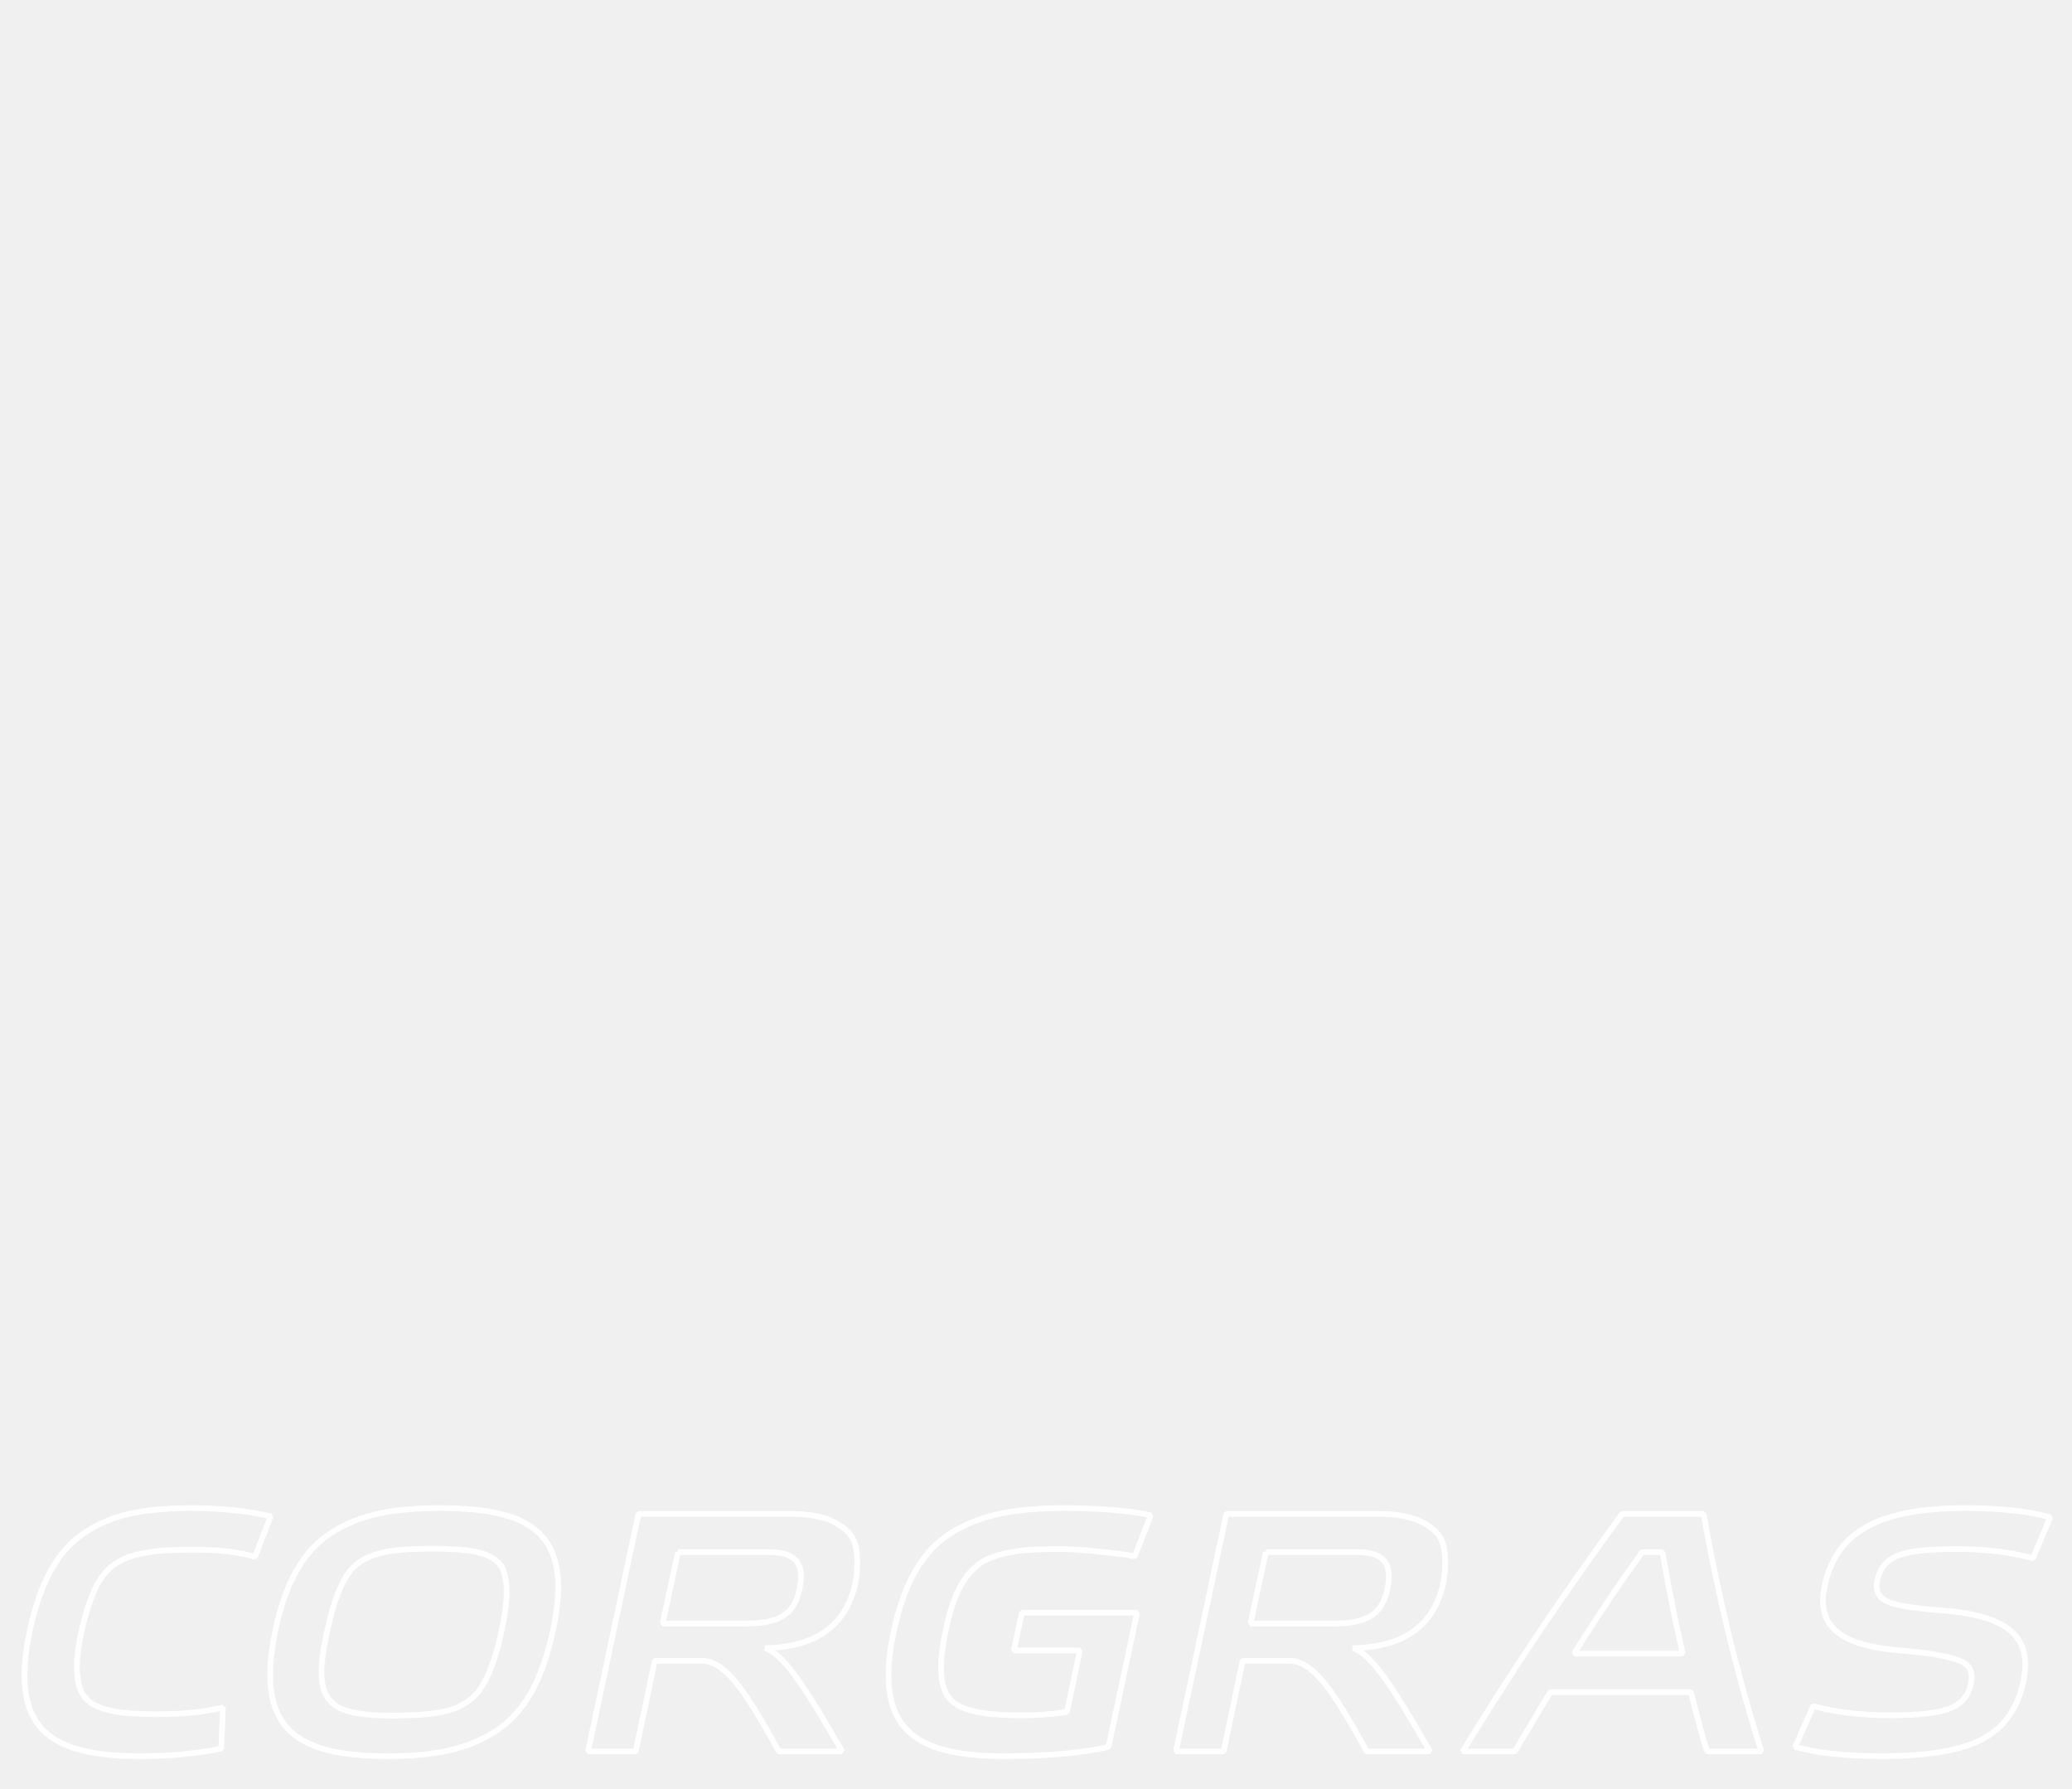
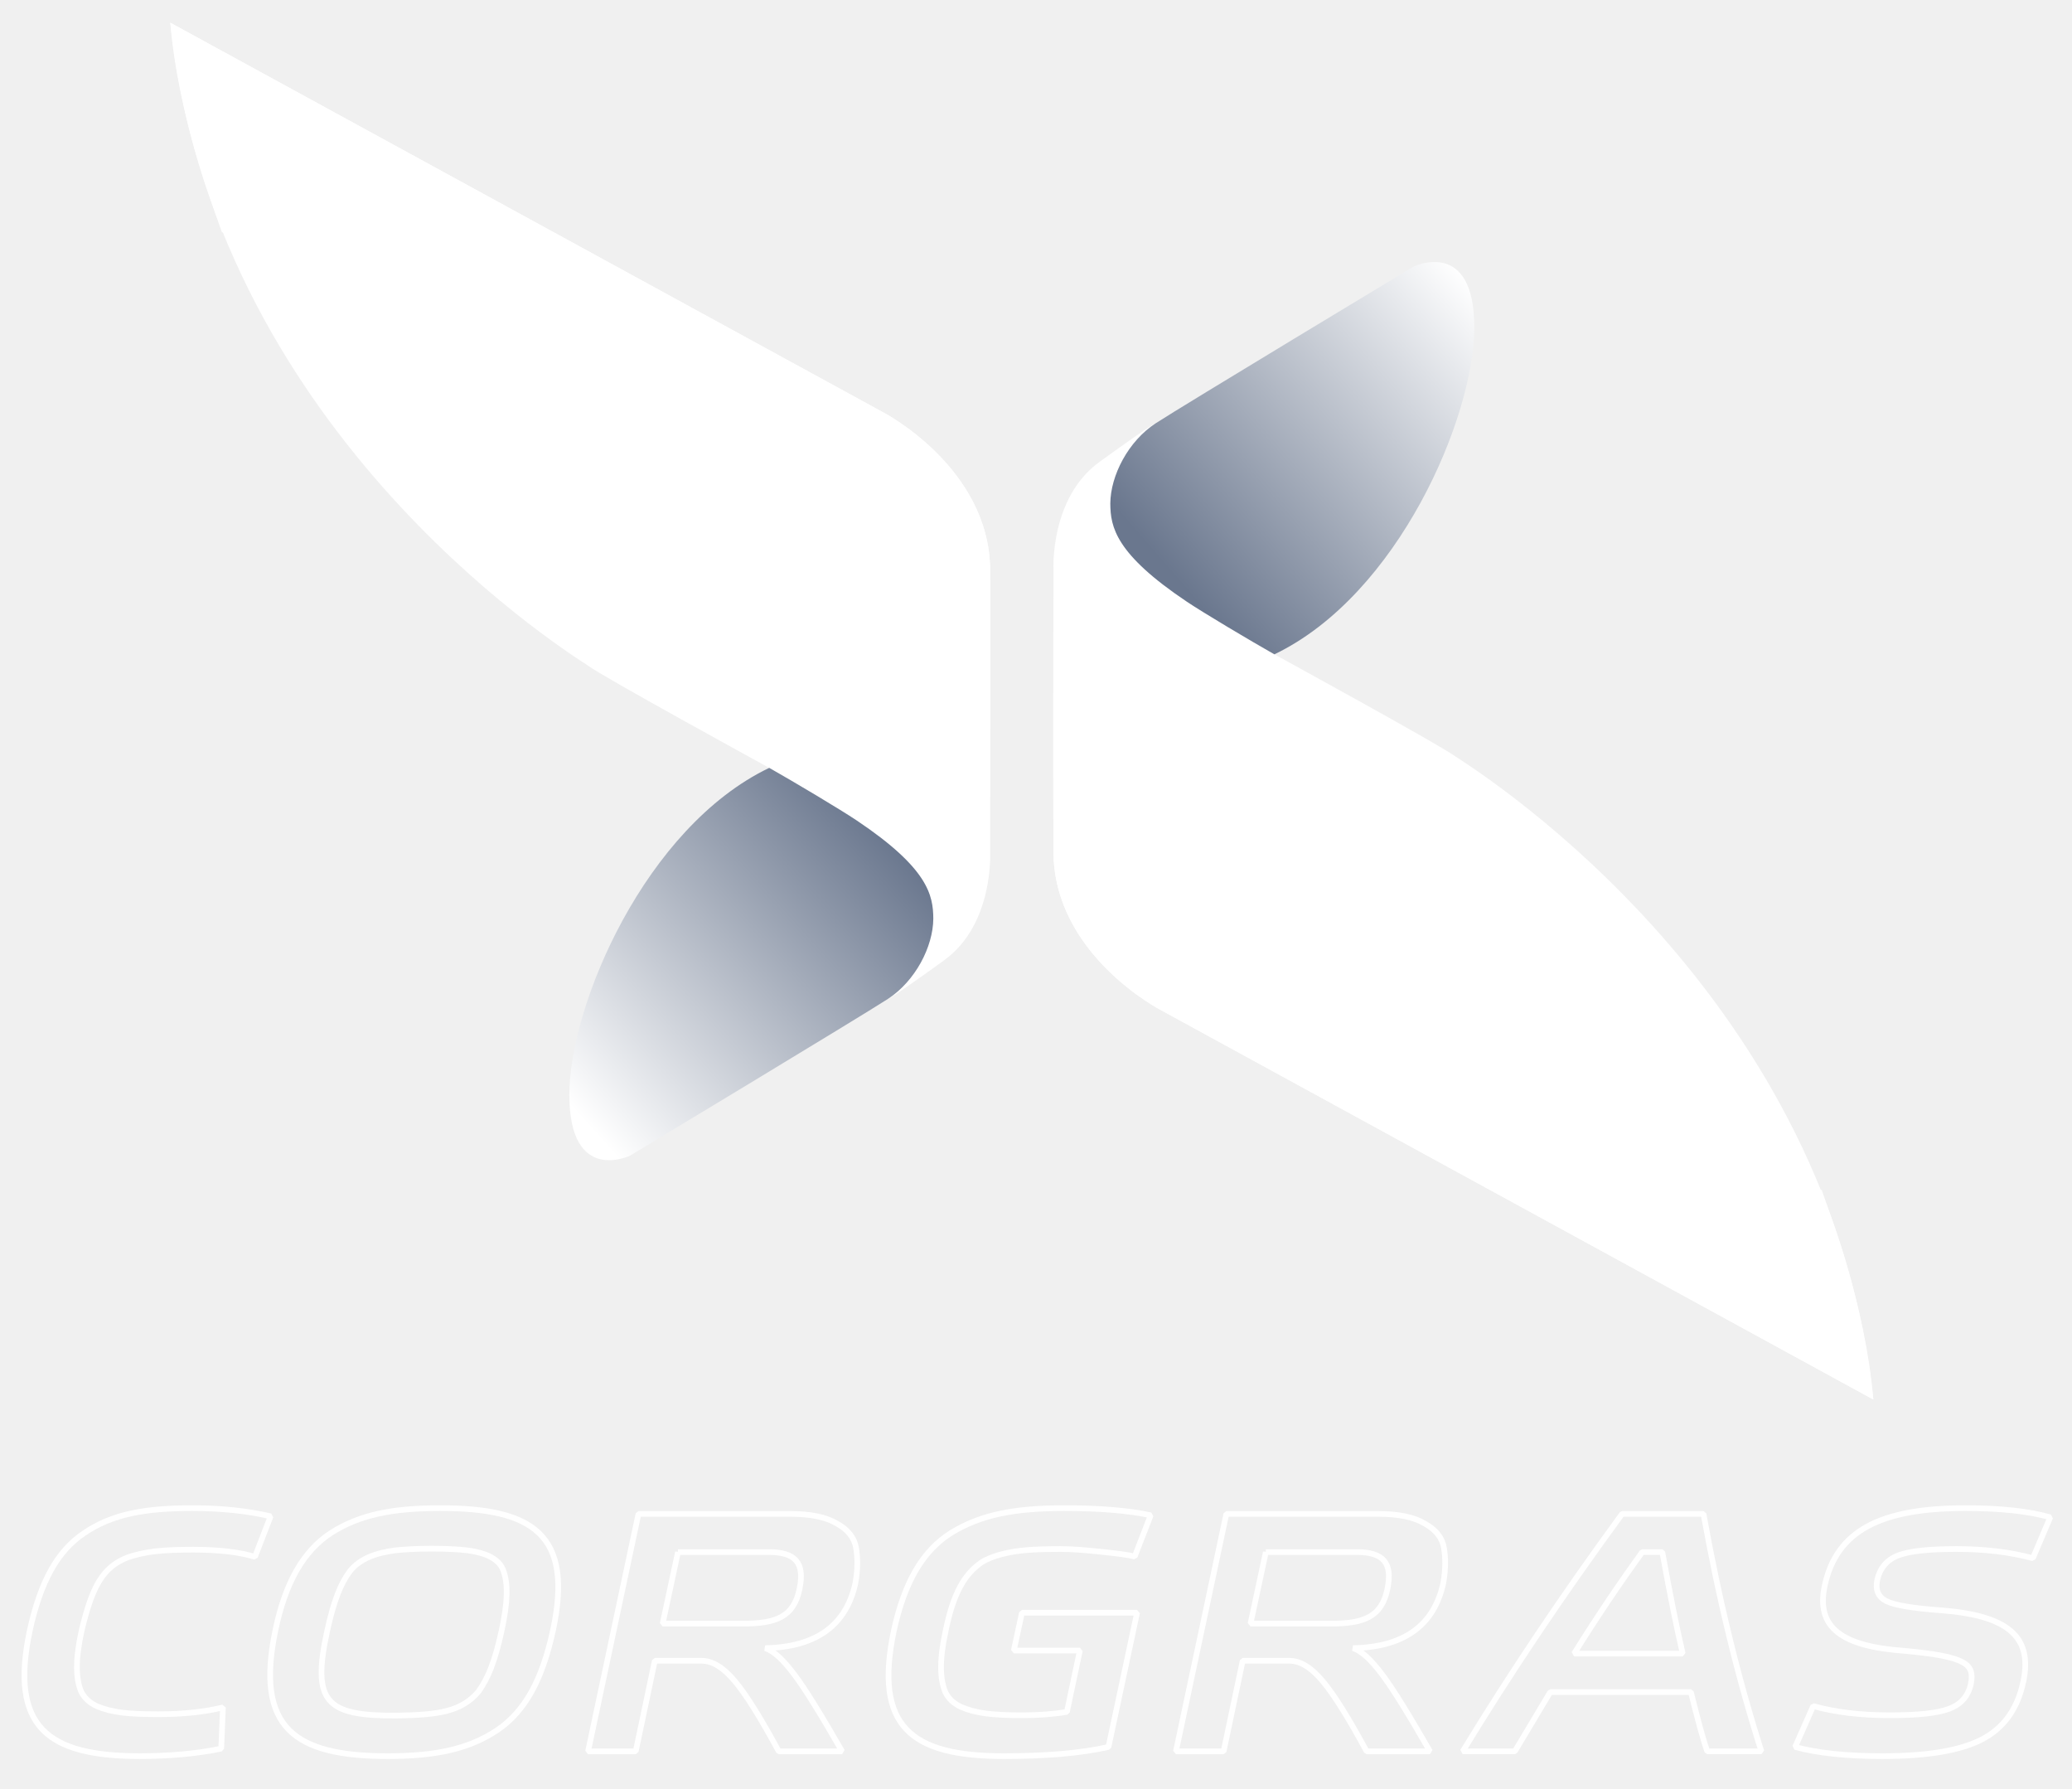
<svg xmlns="http://www.w3.org/2000/svg" version="1.1" x="0px" y="0px" viewBox="0 0 365 315" style="enable-background:new 0 0 365 315;" xml:space="preserve">
  <style type="text/css">
- 
	.st1{fill-rule:evenodd;clip-rule:evenodd;}
	.st2{fill-rule:evenodd;clip-rule:evenodd;}
	.st3{fill-rule:evenodd;clip-rule:evenodd;}
	.st4{fill-rule:evenodd;clip-rule:evenodd;fill:none;stroke:#1C5A98;stroke-width:2;stroke-miterlimit:10;}
	.st5{fill-rule:evenodd;clip-rule:evenodd;}
	.st6{fill-rule:evenodd;clip-rule:evenodd;}
	.st7{fill-rule:evenodd;clip-rule:evenodd;}
	.st8{fill-rule:evenodd;clip-rule:evenodd;fill:none;stroke:#479E11;stroke-width:2;stroke-miterlimit:10;}
	.st9{stroke:#1C5A98;stroke-miterlimit:10;}
	.st10{stroke:#1C5A98;stroke-miterlimit:10;}
	.st11{stroke:#1C5A98;stroke-miterlimit:10;}
	.st12{stroke:#1C5A98;stroke-miterlimit:10;}
	.st13{stroke:#1C5A98;stroke-miterlimit:10;}
	.st14{stroke:#1C5A98;stroke-miterlimit:10;}
	.st15{stroke:#1C5A98;stroke-miterlimit:10;}
	.st16{fill:none;stroke:#fff;stroke-miterlimit:0;}
</style>
  <defs>
    <style>
- 		.st1,.st3,.st5,.st7{
- 			-webkit-animation: opac 2s linear forwards;
- 			-o-animation: opac 2s linear forwards;
- 			-moz-animation: opac 2s linear forwards;
- 			animation: opac 2s linear forwards;
- 			-webkit-animation-delay: 2s;
- 			-moz-animation-delay: 2s;
- 			-o-animation-delay: 2s;
- 			animation-delay: 2s;opacity:0
- 		}
- 		
- 		.st2,.st6{
- 			-webkit-animation: opac 2s linear forwards;
- 			-o-animation: opac 2s linear forwards;
- 			-moz-animation: opac 2s linear forwards;
- 			animation: opac 2s linear forwards;
- 			-webkit-animation-delay: 3s;
- 			-moz-animation-delay: 3s;
- 			-o-animation-delay: 3s;
- 			animation-delay: 3s;opacity:0
- 		}
- 		
		.st1{
			fill:url(#SVGID_1_);
		}
		.st2{
			fill:url(#SVGID_2_);
		}
		.st3{
			fill:url(#SVGID_3_);
		}
		.st5{
			fill:url(#SVGID_4_);
		}
		.st6{
			fill:url(#SVGID_5_);
		}
		.st7{
			fill:url(#SVGID_6_);
- 		}
- 		
- 		
- 		
- 		@-webkit-keyframes opac{
- 			from{
- 				opacity:0
- 			}
- 			to{
- 				opacity:1
- 			}
- 		}
- 		
- 		
- 		
- 		
- 		
- 		
- 		
- 		
- 		
- 		
- 		
- 		
- 		
- 		.st9,.st10,.st11,.st12,.st13,.st14,.st15{
- 			-webkit-animation: opacc 2s linear forwards;
- 			-o-animation: opacc 2s linear forwards;
- 			-moz-animation: opacc 2s linear forwards;
- 			animation: opacc 2s linear forwards;
- 			-webkit-animation-delay: 2s;
- 			-moz-animation-delay: 2s;
- 			-o-animation-delay: 2s;
- 			animation-delay: 2s;opacity:0
		}
		.st9{
			fill:url(#SVGID_7_);
		}
		.st10{
			fill:url(#SVGID_8_);
		}
		.st11{
			fill:url(#SVGID_9_);
		}
		.st12{
			fill:url(#SVGID_10_);
		}
		.st13{
			fill:url(#SVGID_11_);
		}
		.st14{
			fill:url(#SVGID_12_);
		}
		.st15{
			fill:url(#SVGID_13_);
- 		}
- 		
- 		
- 		
- 		@-webkit-keyframes opacc{
- 			from{
- 				opacity:0
- 			}
- 			to{
- 				opacity:1
- 			}
- 		}
- 		
- 		
- 		
- 		
- 		
- 		
- 		
- 		
- 		
- 		
- 		
- 		
- 		
- 		
- 		
- 		
- 		
- 		
- 		
- 		
- 		.st4,.st8{
- 			stroke-dasharray:2000;
- 			stroke-dashoffset:0;
- 			-webkit-animation: dash 7s linear forwards;
- 			-o-animation: dash 7s linear forwards;
- 			-moz-animation: dash 7s linear forwards;
- 			animation: dash 7s linear forwards;
- 			
- 		}
- 		@-webkit-keyframes dash{
- 			0%{
- 				stroke-dashoffset:2000;
- 			}
- 			50%{
- 				stroke-dashoffset:0;
- 			}
- 			100%{
- 				opacity:0;
- 			}
- 		}
- 		
- 		@keyframes chevronAnimation {
- 		0%, 100% {
- 			transform: translate(0px, 0px) scale(1, 1);
- 		}
- 		50% {
- 			transform: translate(0px, 5px) scale(0.8, 0.8);
- 		}
- 		}
- 		@keyframes chevronAnimation {
- 		0%, 100% {
- 			transform: translate(0px, 0px) scale(1, 1);
- 		}
- 		50% {
- 			transform: translate(0px, 5px) scale(0.8, 0.8);
- 		}
- 		}
- 		@keyframes chevronAnimation {
- 		0%, 100% {
- 			transform: translate(0px, 0px) scale(1, 1);
- 		}
- 		50% {
- 			transform: translate(0px, 5px) scale(0.8, 0.8);
- 		}
- 		}
+ 		}	
	</style>
  </defs>
  <g id="градиент_1_">
    <linearGradient id="SVGID_1_" gradientUnits="userSpaceOnUse" x1="31.221" y1="15.21" x2="187.084" y2="150.699">
      <stop offset="0" style="stop-color:#fff" />
      <stop offset="0.233" style="stop-color:#fff" />
      <stop offset="0.463" style="stop-color:#fff" />
      <stop offset="0.692" style="stop-color:#fff" />
      <stop offset="0.919" style="stop-color:#fff" />
      <stop offset="1" style="stop-color:#fff" />
    </linearGradient>
    <path class="st1" d="M30,4l125.498,68.577c0,0,18.847,9.69,18.923,27.855c0.076,18.164,0,49.805,0,49.805   s0.627,12.561-8.085,18.867c-8.713,6.307-9.567,6.626-9.916,6.814c0,0,8.118-5.058,7.852-15.05   c-0.266-9.993-17.617-19.055-28.623-25.557c0,0-29.488-16.138-31.992-18.038C97.549,113.319,37.418,74.697,30,4z" />
    <linearGradient id="SVGID_2_" gradientUnits="userSpaceOnUse" x1="14.779" y1="-43.799" x2="253.117" y2="240.24">
      <stop offset="0" style="stop-color:#fff" />
      <stop offset="0.267" style="stop-color:#fff" />
      <stop offset="0.481" style="stop-color:#fff" />
      <stop offset="0.677" style="stop-color:#fff" />
      <stop offset="0.861" style="stop-color:#fff" />
      <stop offset="1" style="stop-color:#fff" />
    </linearGradient>
    <path class="st2" d="M30,4l125.498,68.577c0,0,18.848,9.691,18.923,27.855c0.075,18.164,0.031,28.083,0.031,28.083   s-1.184-14.066-29.152-30.936c-7.065-4.262-53.341-29.286-55.007-30.21c-5.325-2.953-36.459-18.855-51.215-26.505   C37.56,36.372,31.364,20.501,30,4z" />
    <linearGradient id="SVGID_3_" gradientUnits="userSpaceOnUse" x1="155.352" y1="146.056" x2="100.836" y2="195.143">
      <stop offset="0" style="stop-color:#6A778E" />
      <stop offset="1" style="stop-color:#fff" />
    </linearGradient>
    <path class="st3" d="M150.928,144.501c12.569,8.426,13.46,13.151,13.481,17.296c-0.034,4.964-3.205,11.01-7.99,14.122   c-4.785,3.112-45.429,27.606-45.429,27.606s-10.697,5.166-10.697-10.694c0-15.86,13.413-47.152,35.212-57.598   C139.795,137.659,148.101,142.605,150.928,144.501z" />
  </g>
  <g id="градиент">
    <linearGradient id="SVGID_4_" gradientUnits="userSpaceOnUse" x1="335.388" y1="245.21" x2="181.537" y2="106.683">
      <stop offset="0" style="stop-color:#fff" />
      <stop offset="1" style="stop-color:#fff" />
    </linearGradient>
    <path class="st5" d="M330,246.469l-125.498-68.577c0,0-18.847-9.69-18.923-27.855c-0.076-18.164,0-49.805,0-49.805   s-0.627-12.56,8.085-18.867c8.712-6.307,9.567-6.626,9.916-6.814c0,0-8.118,5.058-7.852,15.05   c0.266,9.993,17.617,19.055,28.623,25.557c0,0,29.488,16.138,31.992,18.038C262.451,137.15,322.582,175.773,330,246.469z" />
    <linearGradient id="SVGID_5_" gradientUnits="userSpaceOnUse" x1="399.385" y1="364.976" x2="166.727" y2="77.667">
      <stop offset="0" style="stop-color:#fff" />
      <stop offset="0.274" style="stop-color:#fff" />
      <stop offset="0.495" style="stop-color:#fff" />
      <stop offset="0.696" style="stop-color:#fff" />
      <stop offset="0.885" style="stop-color:#fff" />
      <stop offset="1" style="stop-color:#fff" />
    </linearGradient>
    <path class="st6" d="M330,246.469l-125.498-68.577c0,0-18.848-9.691-18.923-27.855s-0.031-28.083-0.031-28.083   s1.185,14.066,29.152,30.936c7.065,4.262,53.341,29.286,55.007,30.21c5.325,2.953,36.459,18.855,51.215,26.505   C322.44,214.097,328.636,229.968,330,246.469z" />
    <linearGradient id="SVGID_6_" gradientUnits="userSpaceOnUse" x1="207.163" y1="101.8" x2="262.539" y2="53.662">
      <stop offset="0" style="stop-color:#6A778E" />
      <stop offset="1" style="stop-color:#fff" />
    </linearGradient>
    <path class="st7" d="M209.072,105.968c-12.569-8.426-13.46-13.151-13.481-17.296c0.034-4.964,3.205-11.01,7.99-14.122   c4.785-3.112,45.429-27.606,45.429-27.606s10.697-5.166,10.697,10.694c0,15.86-13.413,47.152-35.212,57.598   C220.205,112.81,211.899,107.864,209.072,105.968z" />
  </g>
  <g id="Текст_-кривые_x2C__градиент__x28_копия_x29_">
    <g>
      <path class="st16" d="M14.851,269.982c4.86-3.3,10.56-4.38,19.02-4.38c5.1,0,9.66,0.479,13.799,1.439l-2.76,7.14    c-2.76-0.84-6.36-1.26-10.86-1.26c-5.459,0-8.339,0.3-11.459,1.32c-4.56,1.739-6.359,5.22-8.219,12.959    c-1.14,5.22-1.02,8.52-0.06,10.739c0.54,1.08,1.44,1.92,2.7,2.521c2.64,1.14,5.58,1.439,10.919,1.439    c4.38,0,8.16-0.42,11.34-1.199l-0.3,7.259c-4.38,0.9-9.18,1.32-14.339,1.32c-16.259,0-22.979-5.1-19.379-22.139    C7.111,278.682,10.051,273.162,14.851,269.982z" />
      <path class="st16" d="M97.409,287.142c-1.86,8.579-4.86,14.219-9.84,17.579c-4.979,3.3-10.799,4.56-19.259,4.56    c-16.379,0-23.399-4.92-19.799-22.139c1.74-8.4,4.919-13.979,9.779-17.159c4.98-3.181,10.68-4.38,19.259-4.38    C93.809,265.603,101.068,270.162,97.409,287.142z M84.269,297.94c1.74-2.399,2.94-5.459,4.08-10.679    c1.14-5.22,1.14-8.34,0.36-10.56c-0.72-2.221-3.24-3.24-6.36-3.66c-1.56-0.18-3.66-0.3-6.3-0.3c-2.64,0-4.8,0.12-6.419,0.3    c-3.3,0.42-6.24,1.439-7.98,3.66c-1.68,2.22-2.88,5.34-4.02,10.56c-2.76,12.599-0.12,14.938,12.179,14.879    C77.369,302.021,81.269,301.421,84.269,297.94z" />
      <path class="st16" d="M112.47,266.622h26.819c3.48,0,6.18,0.54,8.1,1.68c1.98,1.08,3.12,2.521,3.42,4.32s0.3,3.84-0.12,6.18    c-1.62,7.439-6.899,11.279-15.899,11.459c1.5,0.48,3.18,2.04,5.16,4.681c1.979,2.64,4.74,7.14,8.399,13.499h-11.16    c-3.18-5.88-5.76-10.02-7.74-12.359c-1.979-2.4-3.959-3.6-5.879-3.6h-8.22l-3.36,15.959h-8.4L112.47,266.622z M119.43,273.342    l-2.7,12.6h14.16c5.76,0,8.939-1.14,9.959-6.12c0.96-4.619-0.78-6.479-5.4-6.479H119.43z" />
      <path class="st16" d="M190.229,290.681h-11.64l1.439-6.659h20.279l-5.039,23.639c-4.74,1.08-10.86,1.62-18.42,1.62    c-16.259,0-22.979-5.1-19.379-22.139c1.86-8.46,5.04-14.04,10.139-17.22c5.22-3.18,11.1-4.319,19.919-4.319    c6.24,0,11.279,0.42,15.18,1.26l-2.82,7.26c-1.14-0.3-3.119-0.54-5.999-0.84c-2.82-0.301-5.16-0.48-7.021-0.48    c-2.34,0-4.319,0.061-5.88,0.18c-3.06,0.24-6.239,0.96-8.159,2.221c-3,2.1-4.92,5.52-6.24,11.999c-1.14,5.22-1.02,8.46-0.06,10.8    c0.54,1.14,1.44,1.979,2.7,2.58c2.58,1.14,5.52,1.5,10.859,1.5c2.76,0,5.4-0.181,7.86-0.601L190.229,290.681z" />
      <path class="st16" d="M216.029,266.622h26.818c3.48,0,6.18,0.54,8.1,1.68c1.98,1.08,3.12,2.521,3.42,4.32s0.3,3.84-0.12,6.18    c-1.619,7.439-6.899,11.279-15.899,11.459c1.5,0.48,3.181,2.04,5.16,4.681c1.979,2.64,4.74,7.14,8.399,13.499h-11.159    c-3.18-5.88-5.76-10.02-7.74-12.359c-1.979-2.4-3.959-3.6-5.879-3.6h-8.22l-3.36,15.959h-8.399L216.029,266.622z M222.988,273.342    l-2.699,12.6h14.159c5.76,0,8.939-1.14,9.96-6.12c0.96-4.619-0.78-6.479-5.4-6.479H222.988z" />
      <path class="st16" d="M300.747,308.44c-0.659-1.86-1.619-5.34-2.88-10.439h-24.778l-6.24,10.439h-9.18    c8.22-13.499,17.579-27.479,28.079-41.818h14.34c2.699,15.06,6.119,29.039,10.199,41.818H300.747z M289.288,273.342    c-3.9,5.399-7.92,11.34-12,17.879h19.14c-1.021-4.319-2.22-10.259-3.6-17.879H289.288z" />
      <path class="st16" d="M358.106,274.422c-4.02-1.08-8.52-1.62-13.439-1.62c-4.859,0-8.339,0.36-10.319,1.14    c-1.979,0.78-3.18,2.221-3.659,4.32c-0.36,1.74,0.18,3,1.619,3.72c1.44,0.72,4.68,1.26,9.66,1.62    c11.699,0.899,16.139,4.62,14.459,12.539c-1.02,4.86-3.479,8.22-7.319,10.2c-3.84,1.979-9.66,2.939-17.52,2.939    c-6.3,0-11.459-0.54-15.359-1.62l3.18-7.199c3.84,1.08,8.34,1.62,13.5,1.62c4.92,0,8.399-0.36,10.439-1.141    c2.1-0.779,3.359-2.22,3.84-4.38c0.66-3.479-0.72-4.8-11.64-5.819c-11.1-0.78-15.72-4.08-14.1-11.52    c2.1-9.66,9.84-13.619,24.779-13.619c6.18,0,11.159,0.54,14.939,1.619L358.106,274.422z" />
    </g>
  </g>
</svg>
